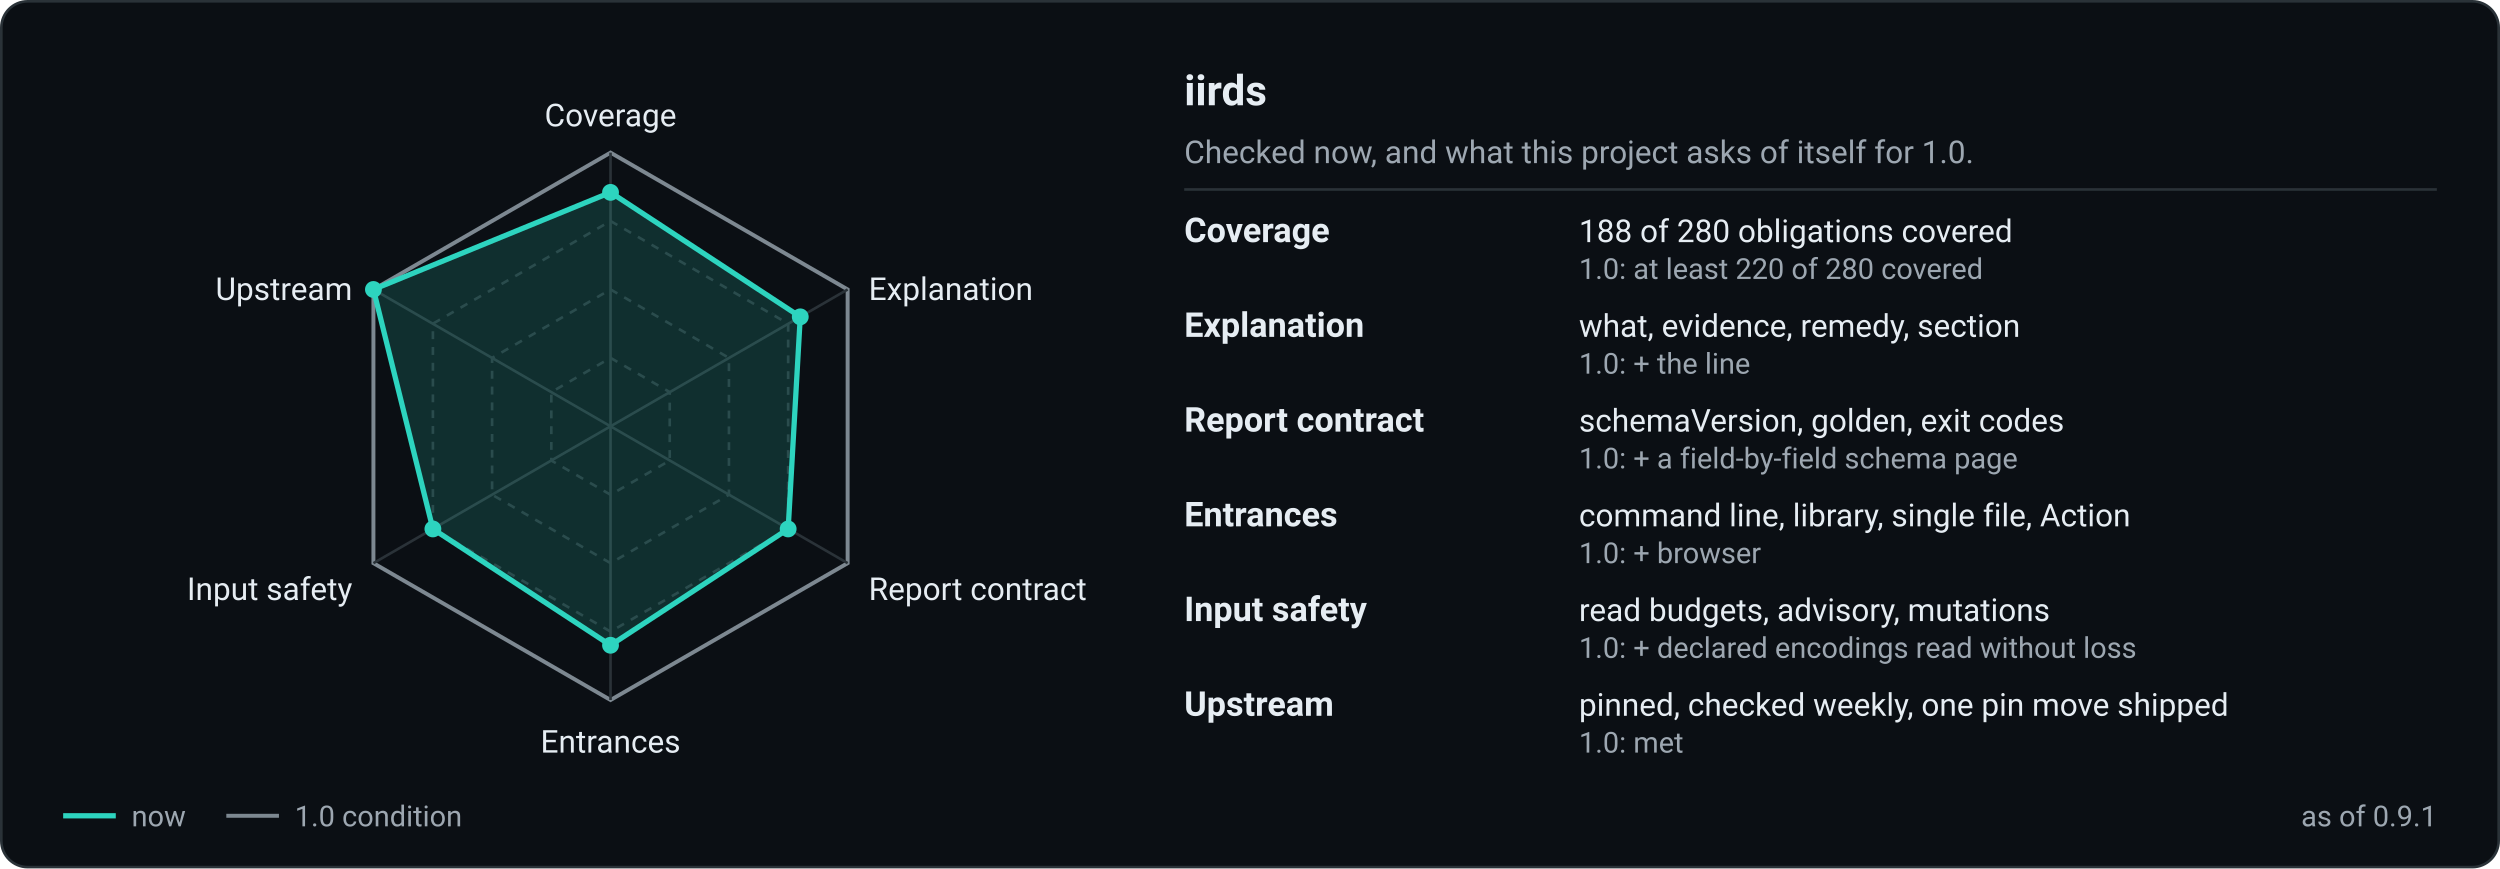
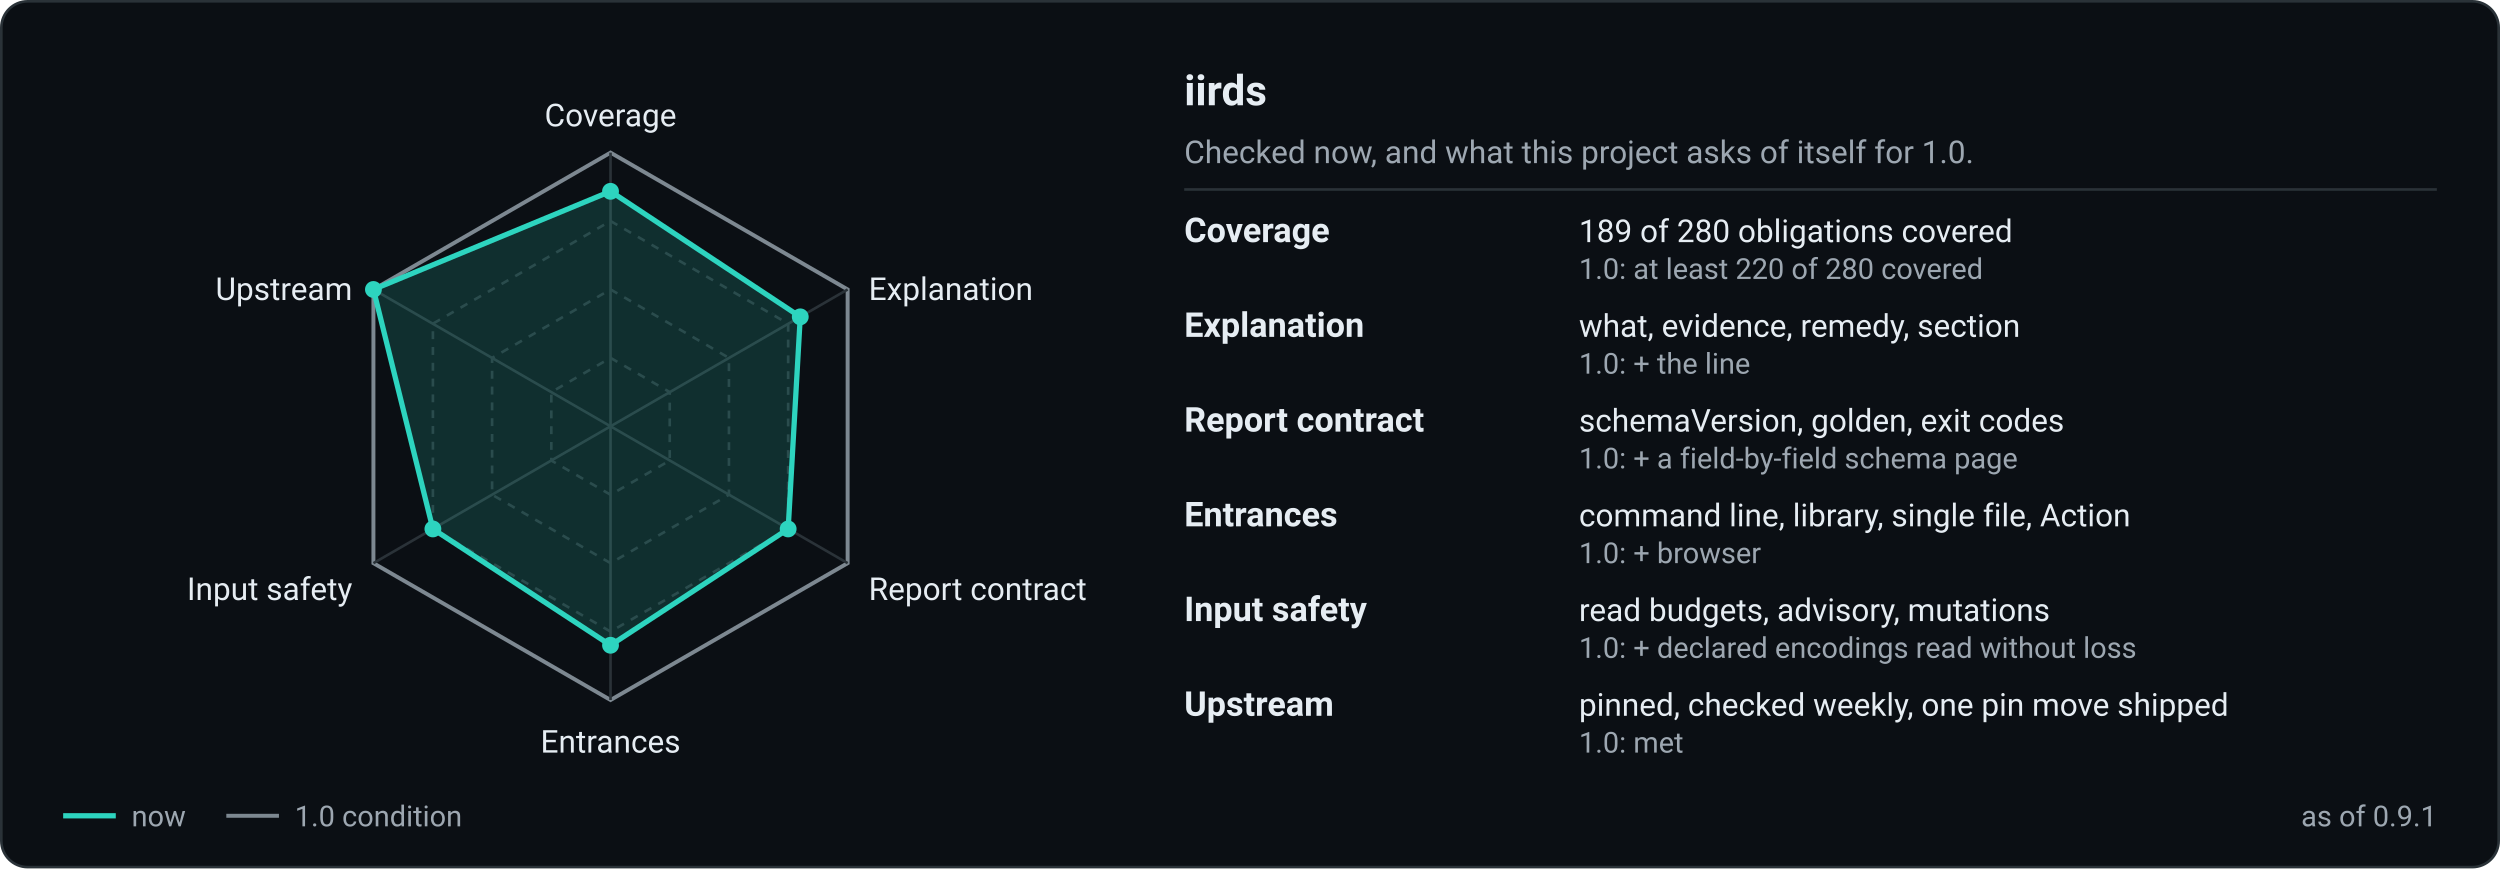
<svg xmlns="http://www.w3.org/2000/svg" width="950" height="330" viewBox="0 0 950 330" role="img" aria-labelledby="t d">
  <rect x="0.5" y="0.5" width="949" height="329" rx="10" fill="#0b0f14" stroke="#2a3238" />
  <polygon points="232.0,136.0 254.5,149.0 254.5,175.0 232.0,188.0 209.5,175.0 209.5,149.0" fill="none" stroke="#2a3238" stroke-width="1" stroke-dasharray="3 3" />
  <polygon points="232.0,110.0 277.0,136.0 277.0,188.0 232.0,214.0 187.0,188.0 187.0,136.0" fill="none" stroke="#2a3238" stroke-width="1" stroke-dasharray="3 3" />
  <polygon points="232.0,84.0 299.5,123.0 299.5,201.0 232.0,240.0 164.5,201.0 164.5,123.0" fill="none" stroke="#2a3238" stroke-width="1" stroke-dasharray="3 3" />
  <polygon points="232.0,58.0 322.1,110.0 322.1,214.0 232.0,266.0 141.9,214.0 141.9,110.0" fill="none" stroke="#7d8891" stroke-width="1.5" />
  <line x1="232" y1="162" x2="232.0" y2="58.0" stroke="#2a3238" stroke-width="1" />
  <line x1="232" y1="162" x2="322.1" y2="110.0" stroke="#2a3238" stroke-width="1" />
  <line x1="232" y1="162" x2="322.1" y2="214.0" stroke="#2a3238" stroke-width="1" />
  <line x1="232" y1="162" x2="232.0" y2="266.0" stroke="#2a3238" stroke-width="1" />
  <line x1="232" y1="162" x2="141.9" y2="214.0" stroke="#2a3238" stroke-width="1" />
  <line x1="232" y1="162" x2="141.9" y2="110.0" stroke="#2a3238" stroke-width="1" />
-   <polygon points="232.0,73.1 304.1,120.4 299.5,201.0 232.0,245.2 164.5,201.0 141.9,110.0" fill="#2dd4bf" fill-opacity="0.16" stroke="#2dd4bf" stroke-width="2" stroke-linejoin="round" />
-   <circle cx="232.0" cy="73.1" r="3.2" fill="#2dd4bf" />
+   <polygon points="232.0,72.7 304.1,120.4 299.5,201.0 232.0,245.2 164.5,201.0 141.9,110.0" fill="#2dd4bf" fill-opacity="0.16" stroke="#2dd4bf" stroke-width="2" stroke-linejoin="round" />
+   <circle cx="232.0" cy="72.7" r="3.2" fill="#2dd4bf" />
  <circle cx="304.1" cy="120.4" r="3.2" fill="#2dd4bf" />
  <circle cx="299.5" cy="201.0" r="3.2" fill="#2dd4bf" />
  <circle cx="232.0" cy="245.2" r="3.2" fill="#2dd4bf" />
  <circle cx="164.5" cy="201.0" r="3.2" fill="#2dd4bf" />
  <circle cx="141.9" cy="110.0" r="3.2" fill="#2dd4bf" />
  <text x="232.0" y="48.0" text-anchor="middle" font-family="-apple-system, 'Segoe UI', Roboto, 'Helvetica Neue', Arial, sans-serif" font-size="12" fill="#e6edf3">Coverage</text>
  <text x="330.1" y="114.0" text-anchor="start" font-family="-apple-system, 'Segoe UI', Roboto, 'Helvetica Neue', Arial, sans-serif" font-size="12" fill="#e6edf3">Explanation</text>
  <text x="330.1" y="228.0" text-anchor="start" font-family="-apple-system, 'Segoe UI', Roboto, 'Helvetica Neue', Arial, sans-serif" font-size="12" fill="#e6edf3">Report contract</text>
  <text x="232.0" y="286.0" text-anchor="middle" font-family="-apple-system, 'Segoe UI', Roboto, 'Helvetica Neue', Arial, sans-serif" font-size="12" fill="#e6edf3">Entrances</text>
  <text x="133.9" y="228.0" text-anchor="end" font-family="-apple-system, 'Segoe UI', Roboto, 'Helvetica Neue', Arial, sans-serif" font-size="12" fill="#e6edf3">Input safety</text>
  <text x="133.9" y="114.0" text-anchor="end" font-family="-apple-system, 'Segoe UI', Roboto, 'Helvetica Neue', Arial, sans-serif" font-size="12" fill="#e6edf3">Upstream</text>
  <line x1="24" y1="310" x2="44" y2="310" stroke="#2dd4bf" stroke-width="2" />
  <text x="50" y="314" font-family="-apple-system, 'Segoe UI', Roboto, 'Helvetica Neue', Arial, sans-serif" font-size="11" fill="#9da7b1">now</text>
  <line x1="86" y1="310" x2="106" y2="310" stroke="#7d8891" stroke-width="1.5" />
  <text x="112" y="314" font-family="-apple-system, 'Segoe UI', Roboto, 'Helvetica Neue', Arial, sans-serif" font-size="11" fill="#9da7b1">1.0 condition</text>
  <text x="926" y="314" text-anchor="end" font-family="-apple-system, 'Segoe UI', Roboto, 'Helvetica Neue', Arial, sans-serif" font-size="11" fill="#9da7b1">as of 0.9.1</text>
  <text x="450" y="40" font-family="-apple-system, 'Segoe UI', Roboto, 'Helvetica Neue', Arial, sans-serif" font-size="16" font-weight="600" fill="#e6edf3">iirds</text>
  <text x="450" y="62" font-family="-apple-system, 'Segoe UI', Roboto, 'Helvetica Neue', Arial, sans-serif" font-size="12" fill="#9da7b1">Checked now, and what this project asks of itself for 1.0.</text>
  <line x1="450" y1="72" x2="926" y2="72" stroke="#2a3238" />
  <text x="450" y="92" font-family="-apple-system, 'Segoe UI', Roboto, 'Helvetica Neue', Arial, sans-serif" font-size="13" font-weight="600" fill="#e6edf3">Coverage</text>
-   <text x="600" y="92" font-family="-apple-system, 'Segoe UI', Roboto, 'Helvetica Neue', Arial, sans-serif" font-size="12" fill="#e6edf3">188 of 280 obligations covered</text>
+   <text x="600" y="92" font-family="-apple-system, 'Segoe UI', Roboto, 'Helvetica Neue', Arial, sans-serif" font-size="12" fill="#e6edf3">189 of 280 obligations covered</text>
  <text x="600" y="106" font-family="-apple-system, 'Segoe UI', Roboto, 'Helvetica Neue', Arial, sans-serif" font-size="11" fill="#9da7b1">1.0: at least 220 of 280 covered</text>
  <text x="450" y="128" font-family="-apple-system, 'Segoe UI', Roboto, 'Helvetica Neue', Arial, sans-serif" font-size="13" font-weight="600" fill="#e6edf3">Explanation</text>
  <text x="600" y="128" font-family="-apple-system, 'Segoe UI', Roboto, 'Helvetica Neue', Arial, sans-serif" font-size="12" fill="#e6edf3">what, evidence, remedy, section</text>
  <text x="600" y="142" font-family="-apple-system, 'Segoe UI', Roboto, 'Helvetica Neue', Arial, sans-serif" font-size="11" fill="#9da7b1">1.0: + the line</text>
  <text x="450" y="164" font-family="-apple-system, 'Segoe UI', Roboto, 'Helvetica Neue', Arial, sans-serif" font-size="13" font-weight="600" fill="#e6edf3">Report contract</text>
  <text x="600" y="164" font-family="-apple-system, 'Segoe UI', Roboto, 'Helvetica Neue', Arial, sans-serif" font-size="12" fill="#e6edf3">schemaVersion, golden, exit codes</text>
  <text x="600" y="178" font-family="-apple-system, 'Segoe UI', Roboto, 'Helvetica Neue', Arial, sans-serif" font-size="11" fill="#9da7b1">1.0: + a field-by-field schema page</text>
  <text x="450" y="200" font-family="-apple-system, 'Segoe UI', Roboto, 'Helvetica Neue', Arial, sans-serif" font-size="13" font-weight="600" fill="#e6edf3">Entrances</text>
  <text x="600" y="200" font-family="-apple-system, 'Segoe UI', Roboto, 'Helvetica Neue', Arial, sans-serif" font-size="12" fill="#e6edf3">command line, library, single file, Action</text>
  <text x="600" y="214" font-family="-apple-system, 'Segoe UI', Roboto, 'Helvetica Neue', Arial, sans-serif" font-size="11" fill="#9da7b1">1.0: + browser</text>
  <text x="450" y="236" font-family="-apple-system, 'Segoe UI', Roboto, 'Helvetica Neue', Arial, sans-serif" font-size="13" font-weight="600" fill="#e6edf3">Input safety</text>
  <text x="600" y="236" font-family="-apple-system, 'Segoe UI', Roboto, 'Helvetica Neue', Arial, sans-serif" font-size="12" fill="#e6edf3">read budgets, advisory, mutations</text>
  <text x="600" y="250" font-family="-apple-system, 'Segoe UI', Roboto, 'Helvetica Neue', Arial, sans-serif" font-size="11" fill="#9da7b1">1.0: + declared encodings read without loss</text>
  <text x="450" y="272" font-family="-apple-system, 'Segoe UI', Roboto, 'Helvetica Neue', Arial, sans-serif" font-size="13" font-weight="600" fill="#e6edf3">Upstream</text>
  <text x="600" y="272" font-family="-apple-system, 'Segoe UI', Roboto, 'Helvetica Neue', Arial, sans-serif" font-size="12" fill="#e6edf3">pinned, checked weekly, one pin move shipped</text>
  <text x="600" y="286" font-family="-apple-system, 'Segoe UI', Roboto, 'Helvetica Neue', Arial, sans-serif" font-size="11" fill="#9da7b1">1.0: met</text>
</svg>
